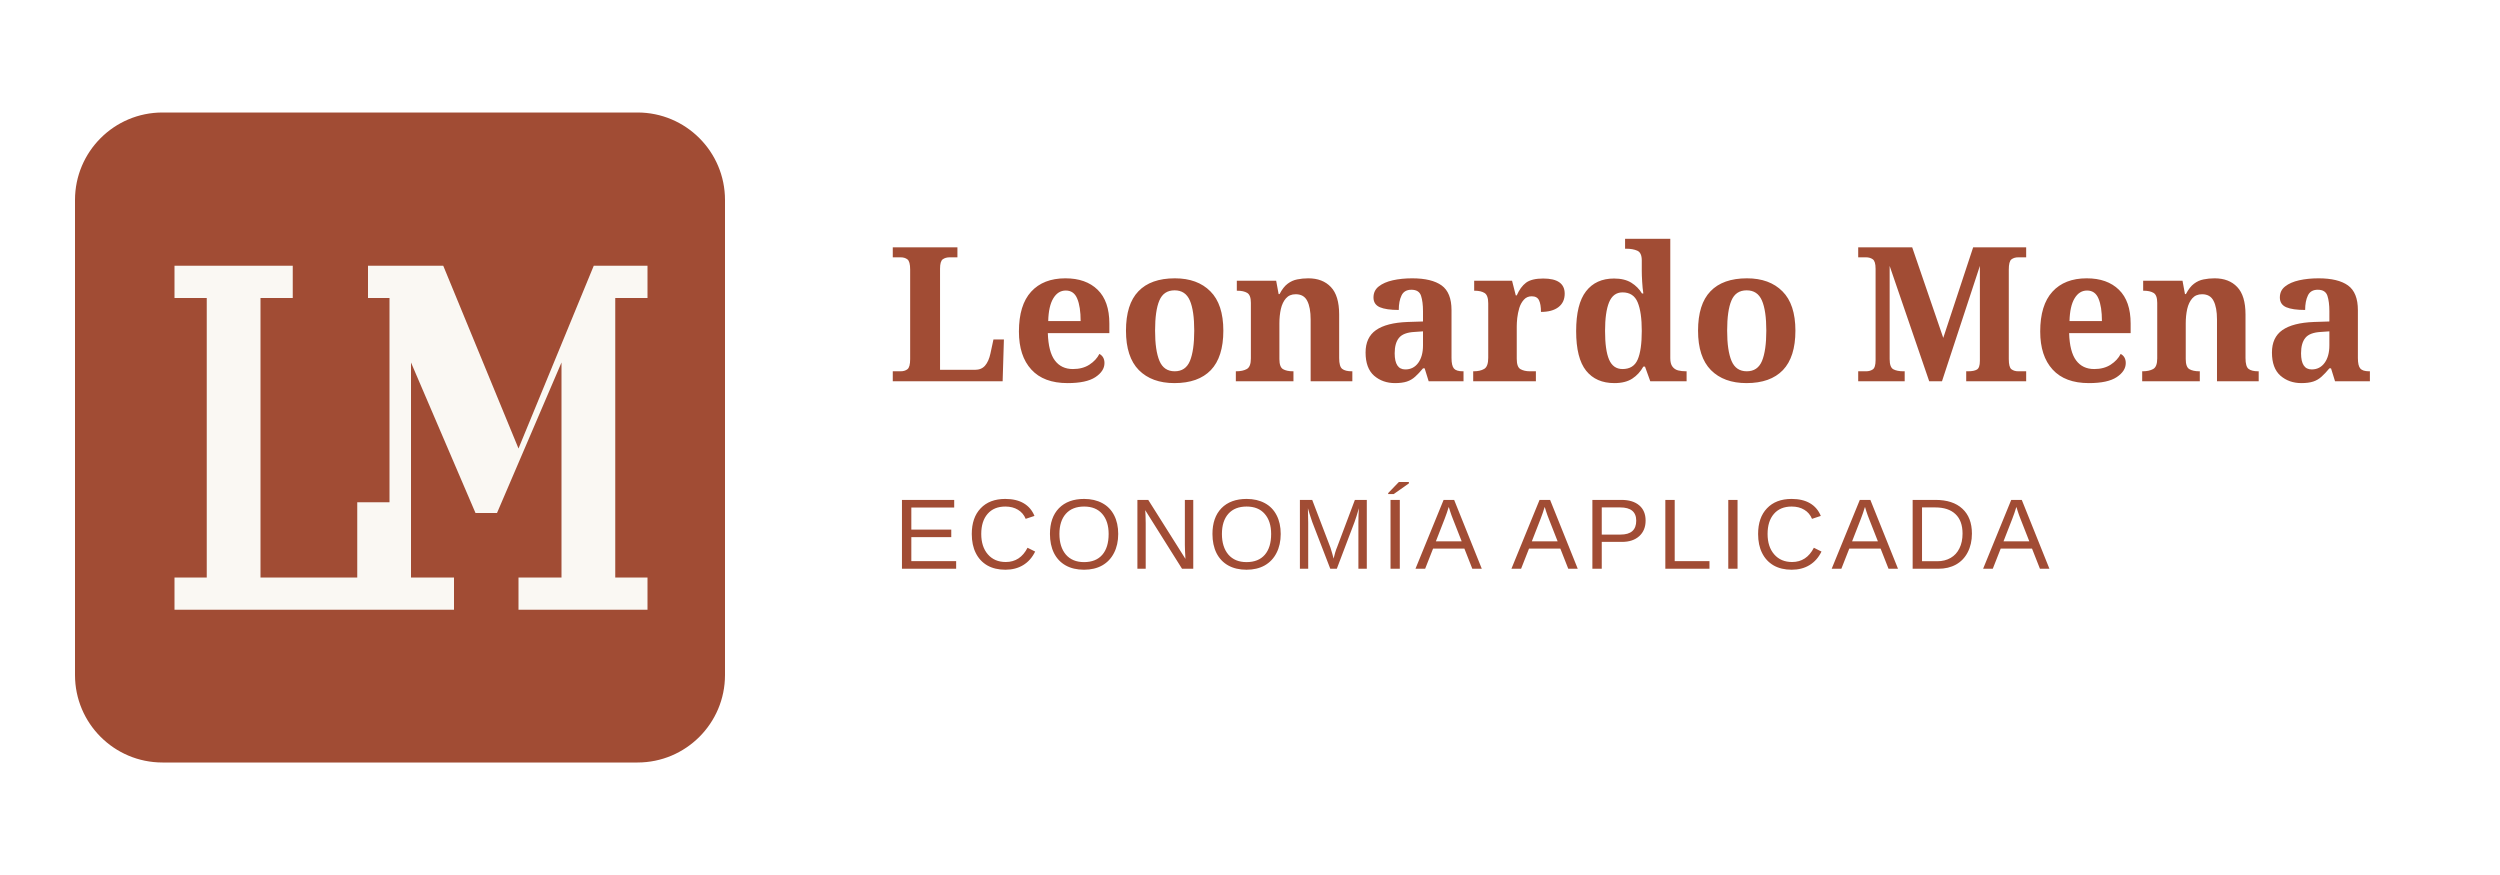
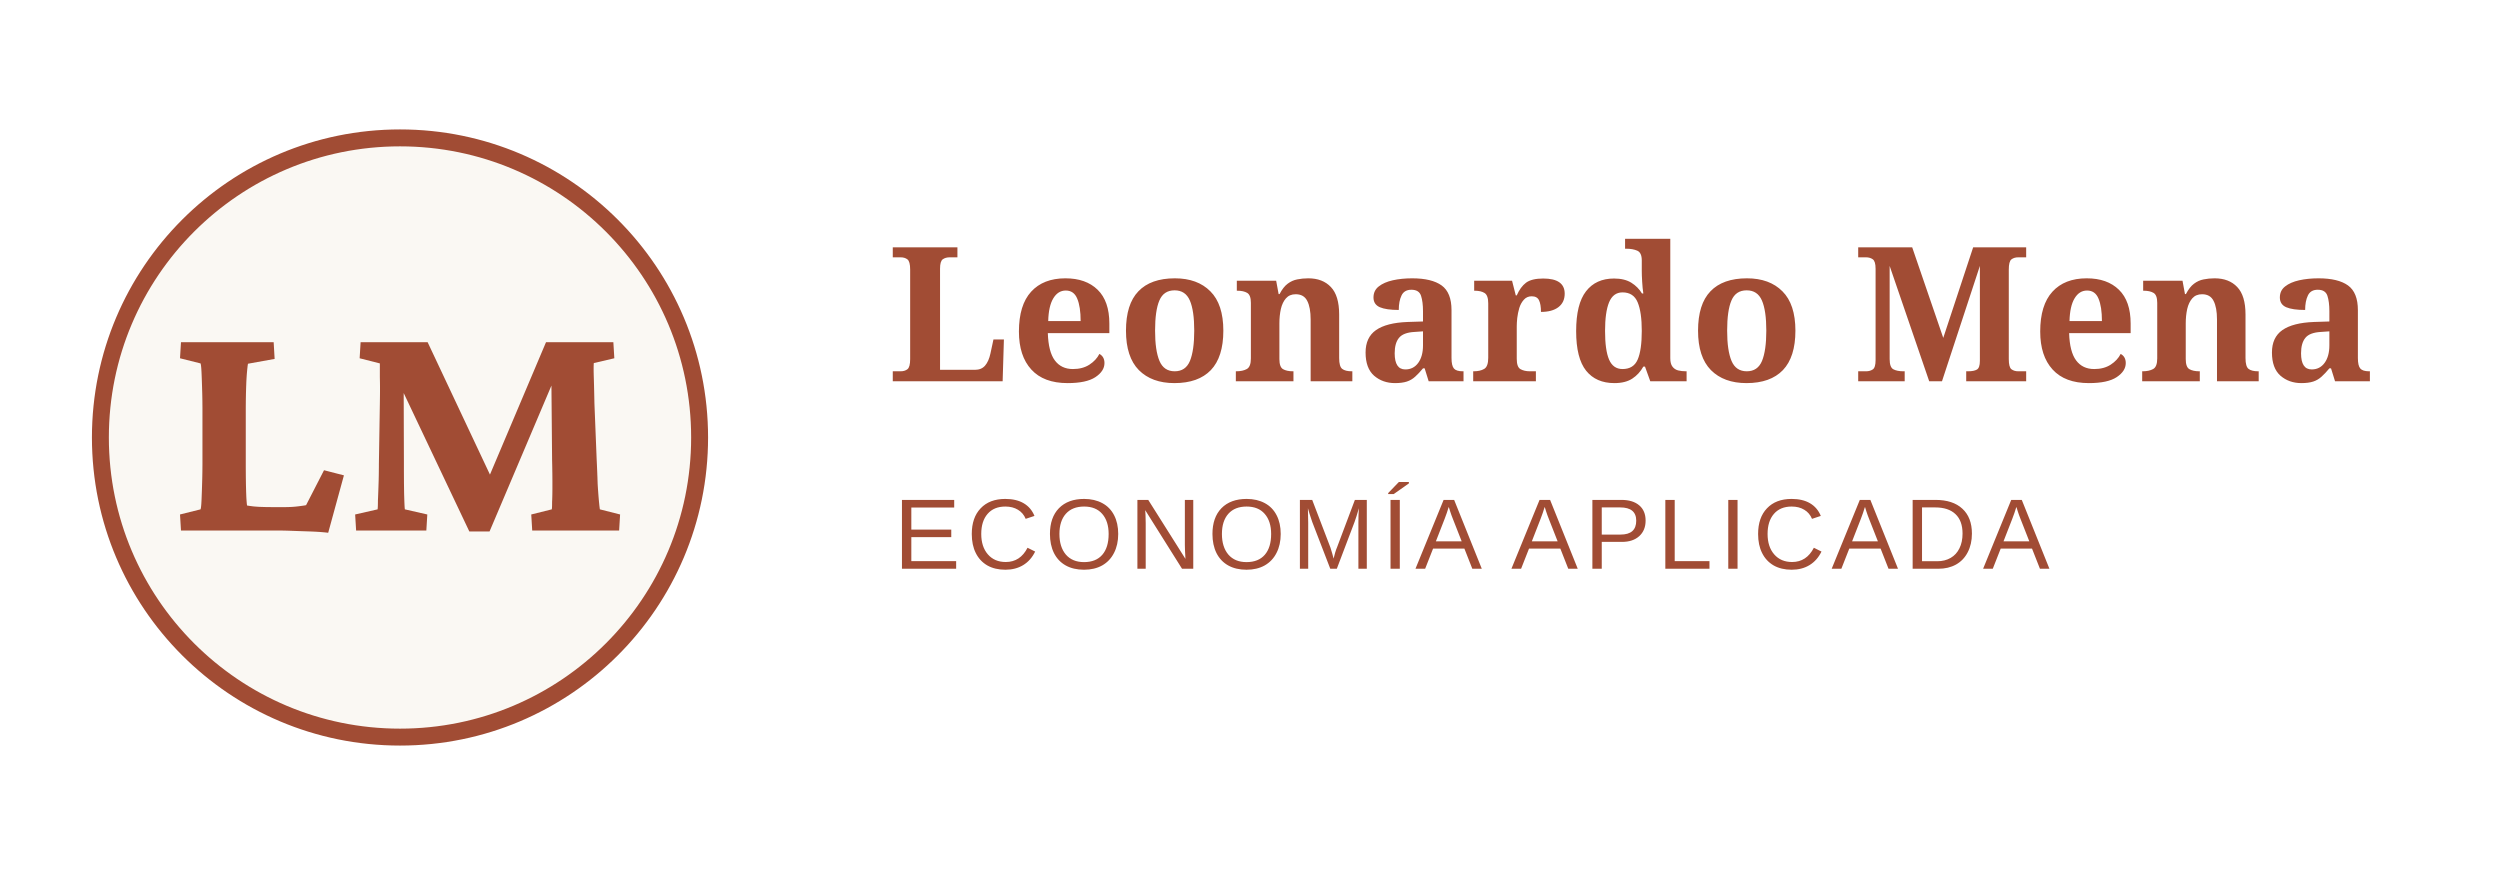
<svg xmlns="http://www.w3.org/2000/svg" viewBox="0 0 400 140" role="img" aria-labelledby="logo-title">
  <style>@media (prefers-color-scheme: dark) { .wordmark { fill: #e8e6e3; } }</style>
-   <rect x="12" y="18" width="104" height="104" rx="14" fill="#a14c34" />
-   <path transform="translate(9 15) scale(1.72)" fill="#faf8f3" d="M11 16h11v3h-3v26h9v-7h3v10H11v-3h3V19h-3zM29 16h7l7 17 7-17h5v3h-3v26h3v3H43v-3h4V25l-6 14h-2l-6-14v20h4v3h-8v-3h2V19h-2z" />
+   <svg x="12" y="18" width="104" height="104" viewBox="24 24 384 384">
+     <circle cx="216" cy="216" r="177" fill="#faf8f3" stroke="#a14c34" stroke-width="10" />
+     <g fill="#a14c34" transform="translate(-52 -19.35) scale(1.24)">
+       <path d="M 181.92 235.19 L 181.92 235.19 L 181.15 235.10 L 180.36 235.01 L 179.56 234.94 L 178.74 234.87 L 177.91 234.80 L 177.06 234.75 L 176.20 234.69 L 175.32 234.65 L 174.42 234.61 L 173.52 234.57 L 173.52 234.57 L 172.60 234.54 L 171.70 234.51 L 170.81 234.48 L 169.92 234.45 L 169.05 234.42 L 168.18 234.39 L 167.32 234.36 L 166.47 234.33 L 165.63 234.30 L 164.80 234.27 L 164.80 234.27 L 163.99 234.24 L 163.22 234.21 L 162.47 234.19 L 161.75 234.17 L 161.06 234.15 L 160.40 234.14 L 159.78 234.13 L 159.18 234.12 L 158.62 234.12 L 158.08 234.12 L 111.78 234.12 L 111.32 226.47 L 121.10 224.03 L 121.10 224.03 L 121.16 223.85 L 121.21 223.62 L 121.27 223.34 L 121.32 223.00 L 121.36 222.62 L 121.41 222.18 L 121.45 221.69 L 121.49 221.14 L 121.52 220.55 L 121.56 219.90 L 121.56 219.90 L 121.59 219.19 L 121.62 218.44 L 121.65 217.66 L 121.68 216.85 L 121.71 216.01 L 121.74 215.14 L 121.77 214.23 L 121.80 213.30 L 121.83 212.34 L 121.86 211.35 L 121.86 211.35 L 121.89 210.30 L 121.92 209.25 L 121.94 208.19 L 121.96 207.12 L 121.98 206.03 L 121.99 204.95 L 122.00 203.85 L 122.01 202.74 L 122.01 201.62 L 122.01 200.49 L 122.01 178.03 L 122.01 178.03 L 122.01 176.85 L 122.01 175.68 L 122.00 174.54 L 121.99 173.41 L 121.98 172.30 L 121.96 171.21 L 121.94 170.14 L 121.92 169.08 L 121.89 168.04 L 121.86 167.03 L 121.86 167.03 L 121.83 166.04 L 121.80 165.08 L 121.77 164.15 L 121.74 163.26 L 121.71 162.40 L 121.68 161.58 L 121.65 160.79 L 121.62 160.03 L 121.59 159.31 L 121.56 158.62 L 121.56 158.62 L 121.52 157.98 L 121.49 157.38 L 121.45 156.84 L 121.41 156.35 L 121.36 155.91 L 121.32 155.52 L 121.27 155.19 L 121.21 154.91 L 121.16 154.67 L 121.10 154.50 L 111.32 152.05 L 111.78 144.41 L 155.94 144.41 L 156.40 152.36 L 143.71 154.65 L 143.71 154.65 L 143.68 154.77 L 143.65 154.94 L 143.61 155.17 L 143.57 155.46 L 143.52 155.79 L 143.48 156.19 L 143.43 156.64 L 143.37 157.14 L 143.32 157.70 L 143.26 158.32 L 143.26 158.32 L 143.20 158.98 L 143.14 159.68 L 143.09 160.42 L 143.04 161.20 L 142.99 162.02 L 142.94 162.88 L 142.90 163.78 L 142.87 164.72 L 142.83 165.70 L 142.80 166.72 L 142.80 166.72 L 142.77 167.74 L 142.74 168.79 L 142.72 169.86 L 142.70 170.95 L 142.68 172.07 L 142.67 173.21 L 142.66 174.38 L 142.65 175.57 L 142.65 176.79 L 142.65 178.03 L 142.65 200.49 L 142.65 200.49 L 142.65 202.26 L 142.65 203.95 L 142.66 205.57 L 142.67 207.12 L 142.68 208.59 L 142.70 209.99 L 142.72 211.32 L 142.74 212.57 L 142.77 213.75 L 142.80 214.86 L 142.80 214.86 L 142.83 215.90 L 142.87 216.87 L 142.90 217.77 L 142.94 218.60 L 142.99 219.37 L 143.04 220.07 L 143.09 220.70 L 143.14 221.27 L 143.20 221.76 L 143.26 222.20 L 143.26 222.20 L 143.78 222.28 L 144.30 222.37 L 144.83 222.44 L 145.36 222.51 L 145.89 222.58 L 146.43 222.64 L 146.97 222.69 L 147.51 222.73 L 148.06 222.77 L 148.61 222.81 L 148.61 222.81 L 149.20 222.84 L 149.81 222.86 L 150.44 222.88 L 151.10 222.90 L 151.78 222.92 L 152.47 222.94 L 153.19 222.95 L 153.94 222.95 L 154.70 222.96 L 155.48 222.96 L 161.14 222.96 L 161.14 222.96 L 161.80 222.96 L 162.45 222.95 L 163.09 222.93 L 163.70 222.91 L 164.31 222.88 L 164.90 222.85 L 165.47 222.81 L 166.03 222.76 L 166.57 222.71 L 167.10 222.65 L 167.10 222.65 L 167.61 222.59 L 168.10 222.53 L 168.57 222.47 L 169.03 222.41 L 169.47 222.35 L 169.88 222.29 L 170.28 222.23 L 170.67 222.17 L 171.03 222.10 L 171.38 222.04 L 179.93 205.39 L 189.41 207.83 L 181.92 235.19 Z" />
+       <path d="M 197.36 144.41 L 229.30 144.41 L 261.24 212.26 L 256.96 212.26 L 285.69 144.41 L 317.78 144.41 L 318.24 152.05 L 308.46 154.34 L 308.46 154.34 L 308.43 154.77 L 308.41 155.25 L 308.39 155.80 L 308.38 156.40 L 308.38 157.06 L 308.38 157.77 L 308.39 158.55 L 308.41 159.38 L 308.43 160.27 L 308.46 161.22 L 308.46 161.22 L 308.49 162.20 L 308.52 163.23 L 308.55 164.32 L 308.58 165.47 L 308.61 166.68 L 308.64 167.95 L 308.67 169.27 L 308.70 170.66 L 308.73 172.10 L 308.76 173.60 L 309.83 200.34 L 309.83 200.34 L 309.89 201.61 L 309.95 202.85 L 310.00 204.07 L 310.05 205.26 L 310.10 206.42 L 310.14 207.55 L 310.19 208.65 L 310.22 209.73 L 310.26 210.78 L 310.29 211.80 L 310.29 211.80 L 310.35 212.79 L 310.41 213.75 L 310.47 214.66 L 310.54 215.54 L 310.60 216.39 L 310.66 217.20 L 310.72 217.97 L 310.78 218.70 L 310.84 219.40 L 310.90 220.06 L 310.90 220.06 L 310.96 220.67 L 311.02 221.24 L 311.07 221.76 L 311.12 222.23 L 311.17 222.65 L 311.21 223.03 L 311.26 223.35 L 311.29 223.63 L 311.33 223.85 L 311.36 224.03 L 320.99 226.47 L 320.53 234.12 L 279.12 234.12 L 278.66 226.47 L 288.44 224.03 L 288.44 224.03 L 288.47 223.88 L 288.49 223.69 L 288.52 223.46 L 288.54 223.17 L 288.55 222.85 L 288.57 222.47 L 288.58 222.05 L 288.58 221.58 L 288.59 221.07 L 288.59 220.51 L 288.59 220.51 L 288.62 219.88 L 288.65 219.21 L 288.67 218.50 L 288.69 217.75 L 288.71 216.96 L 288.72 216.13 L 288.73 215.26 L 288.74 214.35 L 288.74 213.40 L 288.74 212.42 L 288.74 212.42 L 288.74 211.39 L 288.74 210.32 L 288.73 209.22 L 288.72 208.09 L 288.71 206.91 L 288.69 205.70 L 288.67 204.46 L 288.65 203.17 L 288.62 201.85 L 288.59 200.49 L 288.13 148.84 L 295.16 148.84 L 258.79 234.57 L 249.16 234.57 L 208.51 148.84 L 217.83 148.84 L 217.99 201.41 L 217.99 201.41 L 217.99 203.70 L 217.99 205.85 L 218.00 207.87 L 218.01 209.75 L 218.02 211.50 L 218.04 213.11 L 218.06 214.59 L 218.08 215.94 L 218.11 217.15 L 218.14 218.22 L 218.14 218.22 L 218.17 219.16 L 218.20 220.02 L 218.23 220.80 L 218.26 221.50 L 218.29 222.12 L 218.32 222.66 L 218.35 223.12 L 218.38 223.50 L 218.41 223.81 L 218.45 224.03 L 229.14 226.47 L 228.68 234.12 L 195.22 234.12 L 194.76 226.47 L 205.46 224.03 L 205.46 224.03 L 205.48 223.82 L 205.51 223.57 L 205.53 223.27 L 205.55 222.93 L 205.57 222.54 L 205.58 222.10 L 205.59 221.62 L 205.60 221.10 L 205.61 220.52 L 205.61 219.90 L 205.61 219.90 L 205.64 219.22 L 205.67 218.51 L 205.70 217.78 L 205.73 217.02 L 205.76 216.24 L 205.79 215.43 L 205.82 214.60 L 205.85 213.74 L 205.88 212.86 L 205.91 211.96 L 205.91 211.96 L 205.94 211.04 L 205.97 210.11 L 205.99 209.18 L 206.01 208.24 L 206.03 207.30 L 206.04 206.35 L 206.05 205.39 L 206.06 204.43 L 206.07 203.46 L 206.07 202.48 L 206.53 173.90 L 206.53 173.90 L 206.55 172.32 L 206.57 170.80 L 206.59 169.35 L 206.60 167.96 L 206.60 166.64 L 206.60 165.39 L 206.59 164.21 L 206.57 163.10 L 206.55 162.05 L 206.53 161.07 L 206.53 161.07 L 206.53 160.15 L 206.53 159.29 L 206.53 158.49 L 206.53 157.74 L 206.53 157.06 L 206.53 156.43 L 206.53 155.86 L 206.53 155.35 L 206.53 154.89 L 206.53 154.50 L 196.90 152.05 L 197.36 144.41 Z" />
+     </g>
+   </svg>
  <text class="wordmark" x="142" y="61" font-family="Georgia,serif" font-size="30" font-weight="bold" fill="#a14c34">Leonardo Mena</text>
  <text class="wordmark" x="143" y="91" font-family="Arial,sans-serif" font-size="16" letter-spacing="1" fill="#a14c34">ECONOMÍA APLICADA</text>
</svg>
